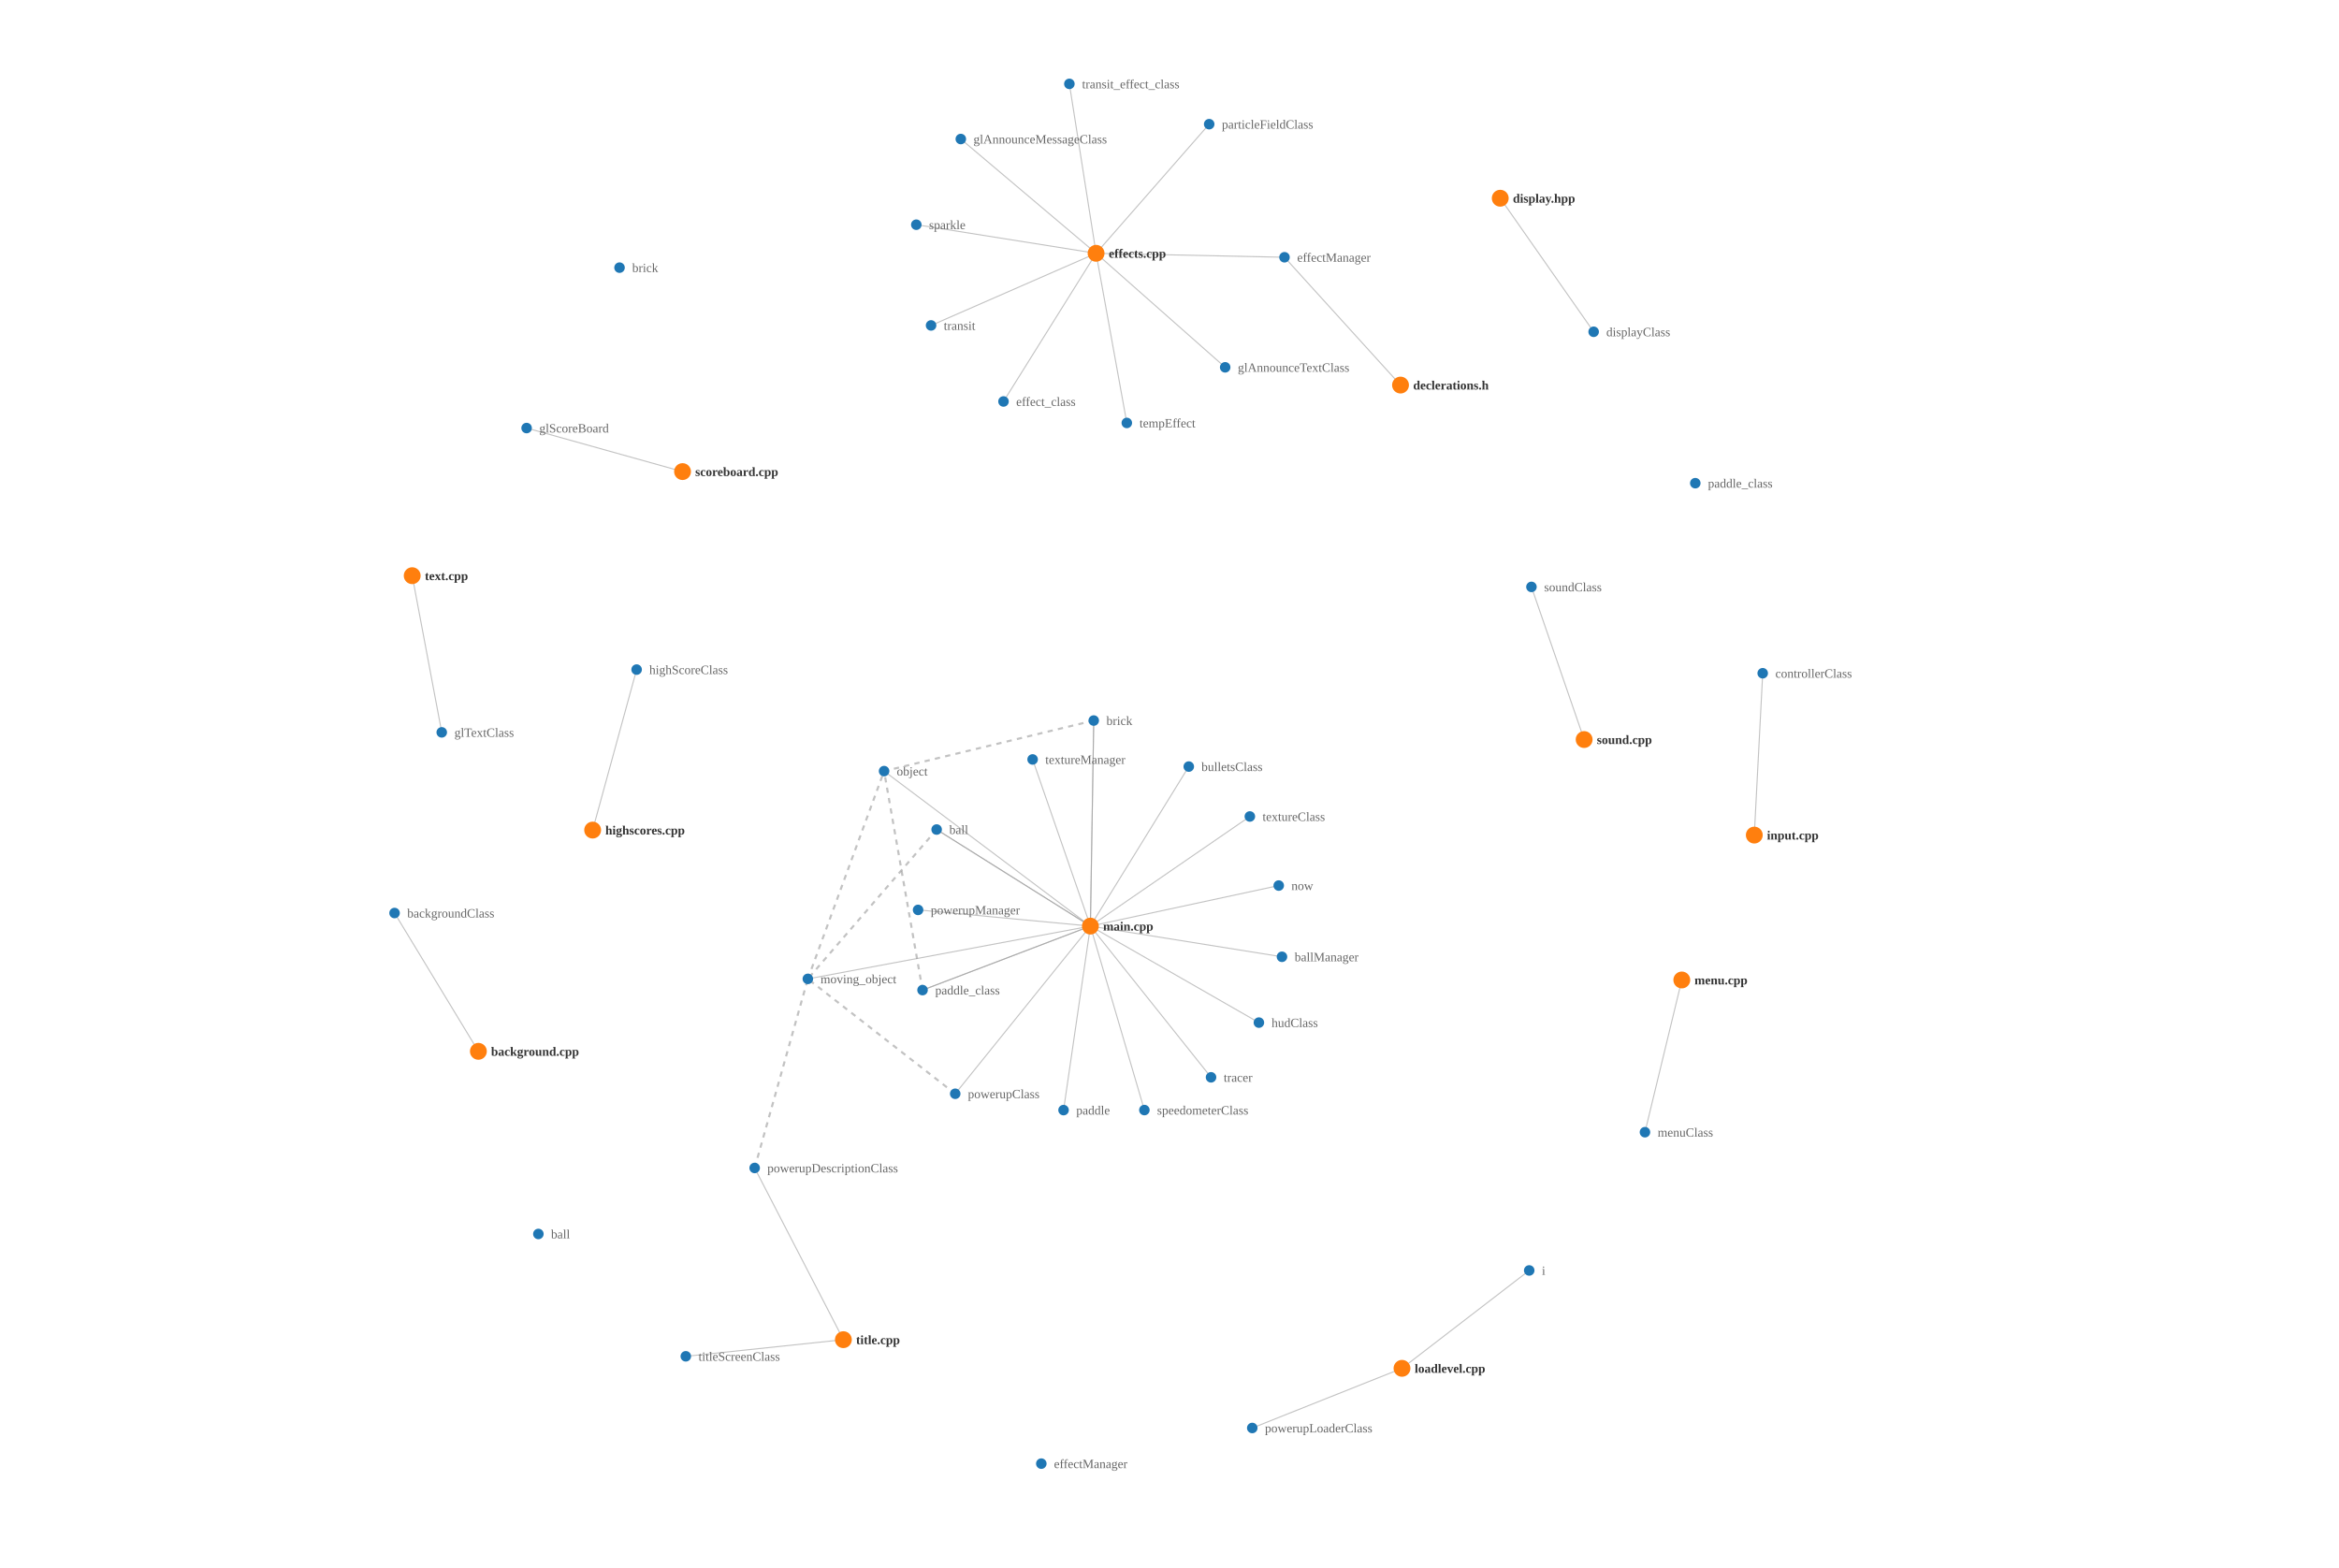
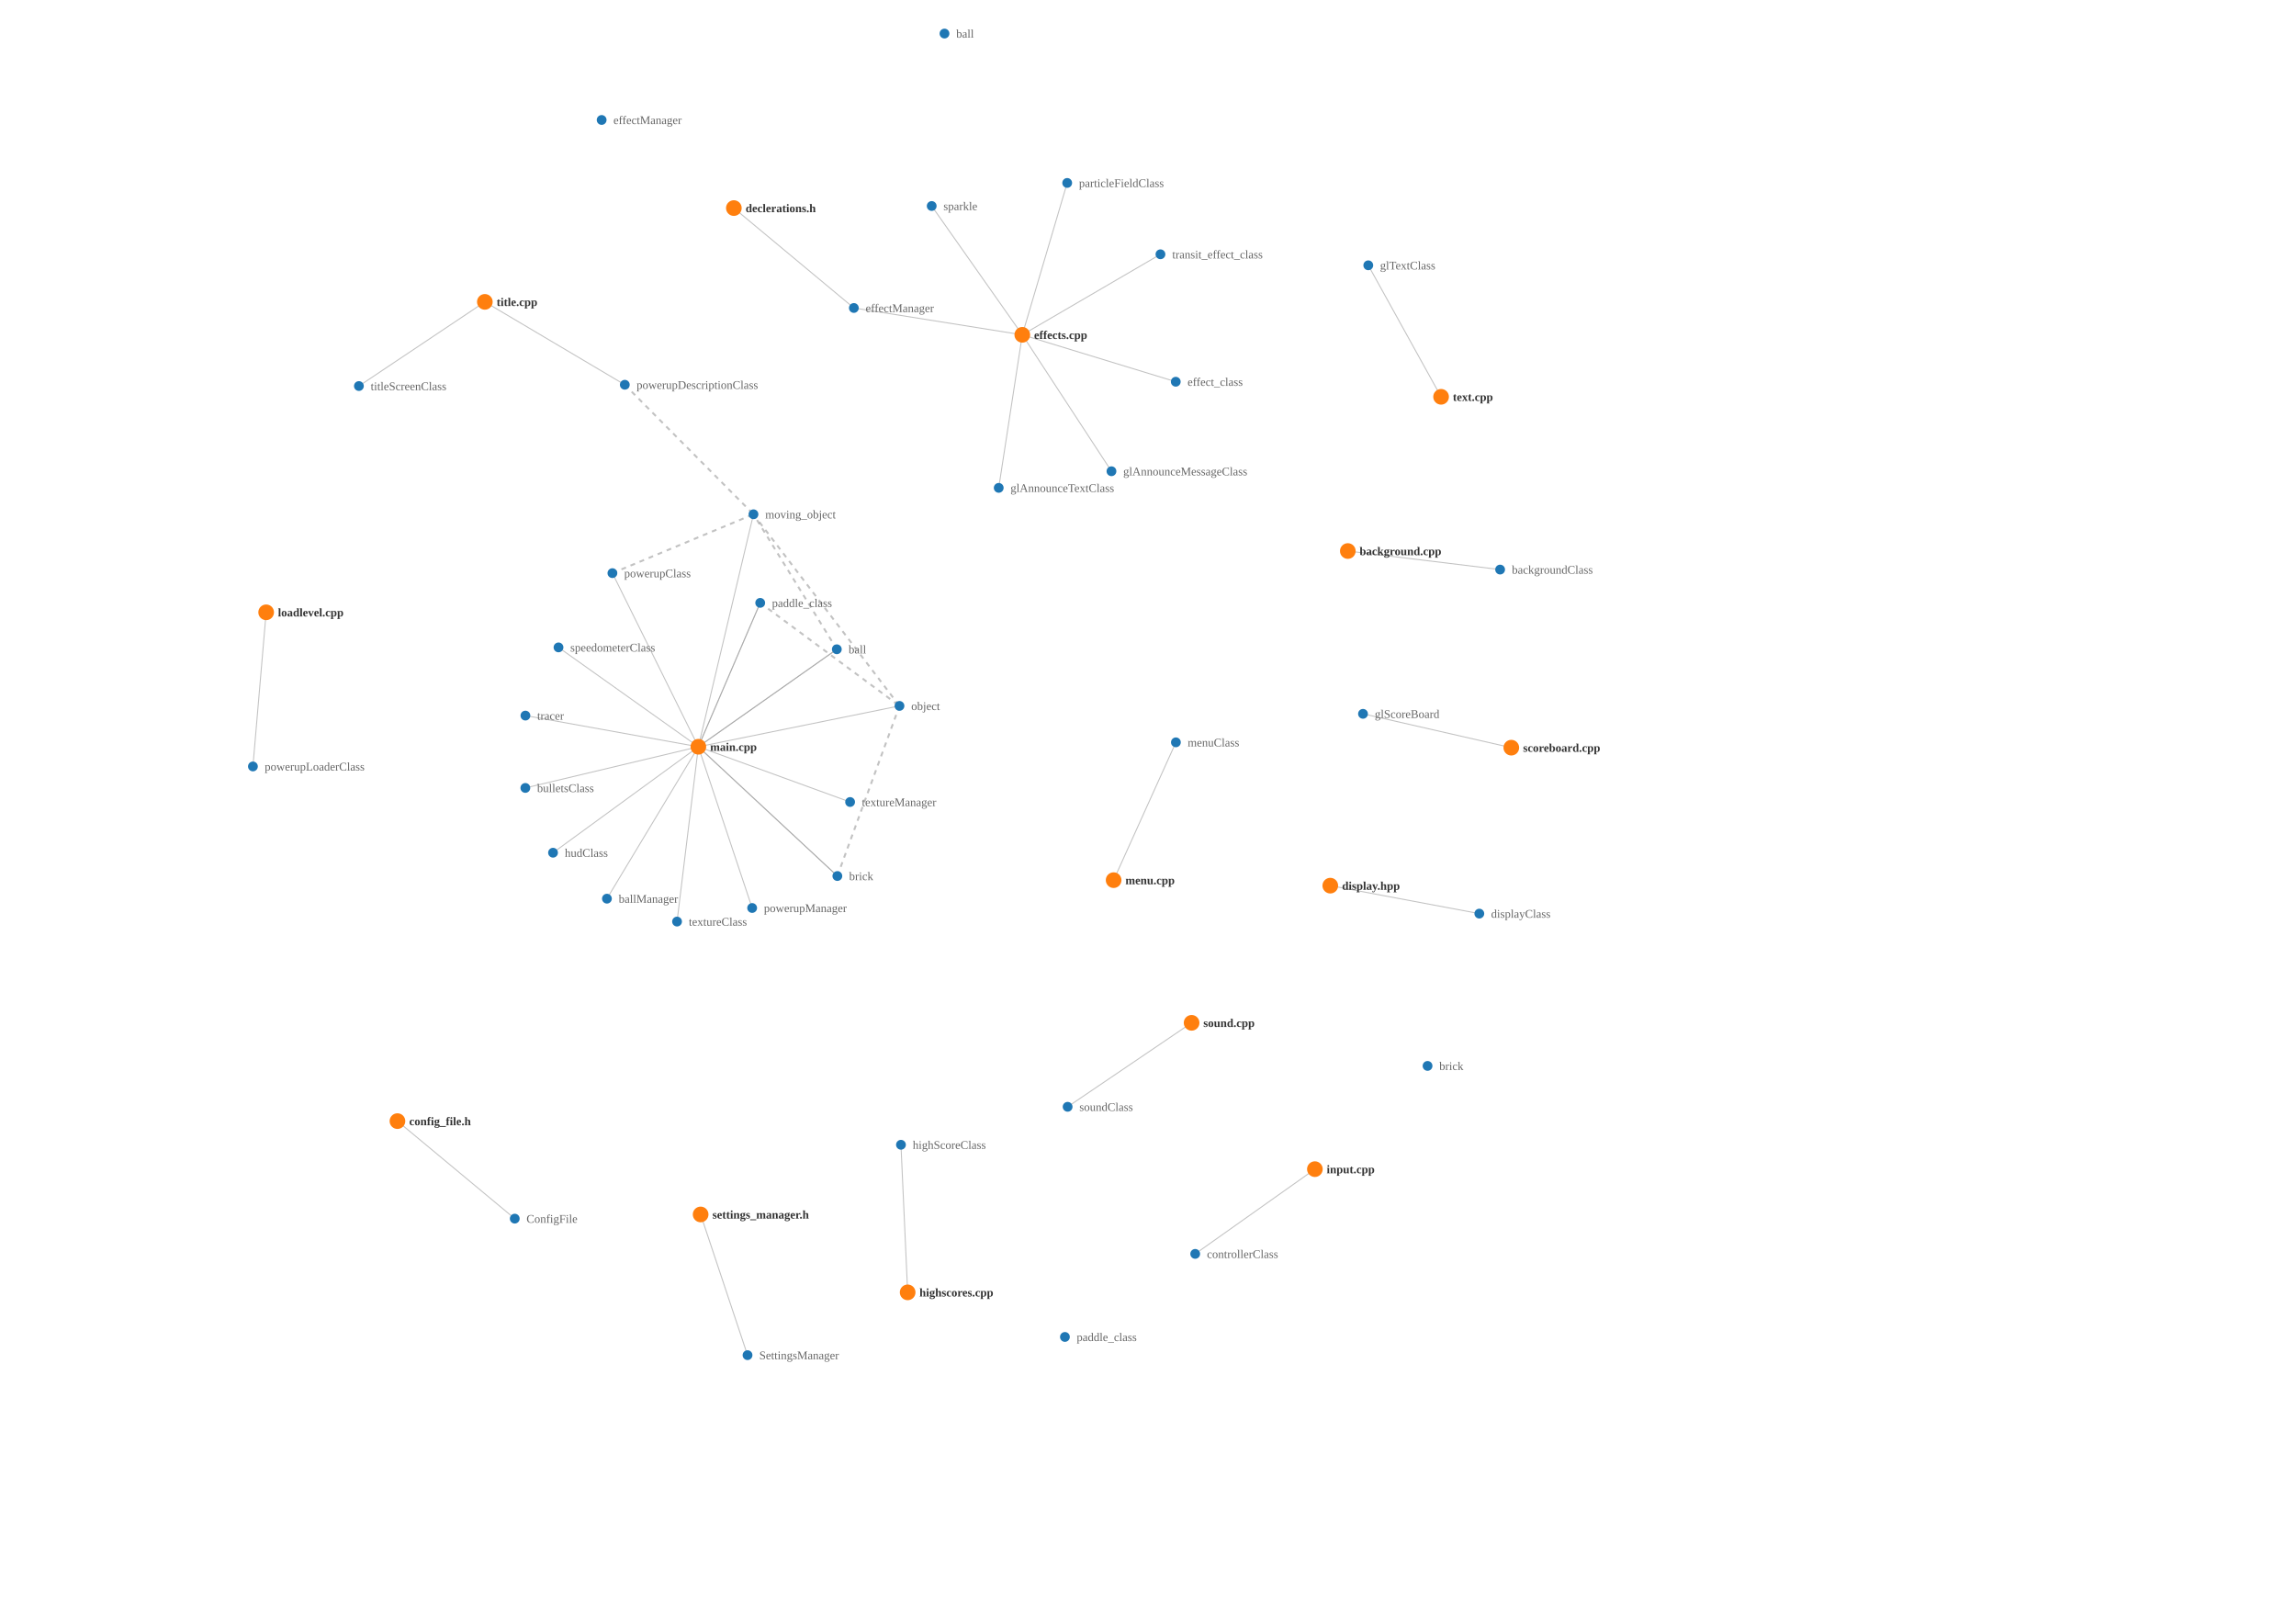
- <svg xmlns="http://www.w3.org/2000/svg" width="943" height="632">
+ <svg xmlns="http://www.w3.org/2000/svg" width="1680" height="1179">
  <style>
        .node { cursor: pointer; }
        .link { stroke: #999; stroke-opacity: 0.6; }
        .file { font-weight: bold; fill: #333; }
        .class { fill: #666; }
        circle { fill: #1f77b4; }
        .node circle[r="8"] { fill: #ff7f0e; }
    </style>
-   <g transform="translate(233.5285,173.5747) scale(0.4250529)">
+   <g transform="translate(61.75764,96.5123) scale(0.7169776)">
    <g>
-       <line class="link" stroke-dasharray="" stroke-width="1" x1="12.72" y1="379.02" x2="54.429" y2="226.776" />
-       <line class="link" stroke-dasharray="" stroke-width="1" x1="953.155" y1="293.128" x2="903.173" y2="148.346" />
-       <line class="link" stroke-dasharray="" stroke-width="1" x1="1045.782" y1="521.192" x2="1010.843" y2="665.581" />
-       <line class="link" stroke-dasharray="" stroke-width="1" x1="780.386" y1="889.559" x2="638.36" y2="946.15" />
-       <line class="link" stroke-dasharray="" stroke-width="1" x1="780.386" y1="889.559" x2="901.058" y2="796.716" />
-       <line class="link" stroke-dasharray="" stroke-width="1" x1="97.986" y1="38.962" x2="-49.918" y2="-2.332" />
-       <line class="link" stroke-dasharray="" stroke-width="1" x1="-95.659" y1="588.871" x2="-175.165" y2="457.691" />
-       <line class="link" stroke-dasharray="" stroke-width="1" x1="778.983" y1="-43.106" x2="668.948" y2="-164.331" />
-       <line class="link" stroke-dasharray="" stroke-width="1" x1="1114.545" y1="383.752" x2="1122.52" y2="230.245" />
-       <line class="link" stroke-dasharray="" stroke-width="1" x1="250.54" y1="862.383" x2="166.391" y2="699.511" />
-       <line class="link" stroke-dasharray="5,5" stroke-width="2" x1="166.391" y1="699.511" x2="216.83" y2="520.153" />
-       <line class="link" stroke-dasharray="" stroke-width="1" x1="250.54" y1="862.383" x2="101.081" y2="878.154" />
-       <line class="link" stroke-dasharray="" stroke-width="1" x1="490.225" y1="-168.092" x2="464.896" y2="-328.805" />
-       <line class="link" stroke-dasharray="" stroke-width="1" x1="490.225" y1="-168.092" x2="319.71" y2="-195.215" />
-       <line class="link" stroke-dasharray="" stroke-width="1" x1="490.225" y1="-168.092" x2="597.508" y2="-290.587" />
-       <line class="link" stroke-dasharray="" stroke-width="1" x1="490.225" y1="-168.092" x2="402.417" y2="-27.556" />
-       <line class="link" stroke-dasharray="" stroke-width="1" x1="490.225" y1="-168.092" x2="333.717" y2="-99.674" />
-       <line class="link" stroke-dasharray="" stroke-width="1" x1="490.225" y1="-168.092" x2="668.948" y2="-164.331" />
-       <line class="link" stroke-dasharray="" stroke-width="1" x1="490.225" y1="-168.092" x2="519.372" y2="-7.187" />
-       <line class="link" stroke-dasharray="" stroke-width="1" x1="490.225" y1="-168.092" x2="361.922" y2="-276.486" />
-       <line class="link" stroke-dasharray="" stroke-width="1" x1="490.225" y1="-168.092" x2="612.671" y2="-59.939" />
-       <line class="link" stroke-dasharray="" stroke-width="1" x1="873.576" y1="-220.343" x2="962.172" y2="-93.654" />
-       <line class="link" stroke-dasharray="" stroke-width="1" x1="-158.433" y1="137.705" x2="-130.409" y2="286.318" />
-       <line class="link" stroke-dasharray="" stroke-width="1" x1="484.842" y1="470.086" x2="339.001" y2="378.485" />
-       <line class="link" stroke-dasharray="" stroke-width="1" x1="484.842" y1="470.086" x2="325.624" y2="530.79" />
-       <line class="link" stroke-dasharray="" stroke-width="1" x1="484.842" y1="470.086" x2="636.078" y2="366.103" />
-       <line class="link" stroke-dasharray="" stroke-width="1" x1="484.842" y1="470.086" x2="430.036" y2="312.006" />
-       <line class="link" stroke-dasharray="" stroke-width="1" x1="484.842" y1="470.086" x2="289.143" y2="323.074" />
-       <line class="link" stroke-dasharray="" stroke-width="1" x1="484.842" y1="470.086" x2="325.624" y2="530.79" />
-       <line class="link" stroke-dasharray="5,5" stroke-width="2" x1="325.624" y1="530.79" x2="289.143" y2="323.074" />
-       <line class="link" stroke-dasharray="" stroke-width="1" x1="484.842" y1="470.086" x2="487.998" y2="275.102" />
-       <line class="link" stroke-dasharray="" stroke-width="1" x1="484.842" y1="470.086" x2="487.998" y2="275.102" />
-       <line class="link" stroke-dasharray="5,5" stroke-width="2" x1="487.998" y1="275.102" x2="289.143" y2="323.074" />
-       <line class="link" stroke-dasharray="" stroke-width="1" x1="484.842" y1="470.086" x2="216.83" y2="520.153" />
-       <line class="link" stroke-dasharray="5,5" stroke-width="2" x1="216.83" y1="520.153" x2="289.143" y2="323.074" />
-       <line class="link" stroke-dasharray="" stroke-width="1" x1="484.842" y1="470.086" x2="578.139" y2="318.771" />
-       <line class="link" stroke-dasharray="" stroke-width="1" x1="484.842" y1="470.086" x2="599.261" y2="613.52" />
-       <line class="link" stroke-dasharray="" stroke-width="1" x1="484.842" y1="470.086" x2="339.001" y2="378.485" />
-       <line class="link" stroke-dasharray="5,5" stroke-width="2" x1="339.001" y1="378.485" x2="216.83" y2="520.153" />
-       <line class="link" stroke-dasharray="" stroke-width="1" x1="484.842" y1="470.086" x2="666.547" y2="499.2" />
-       <line class="link" stroke-dasharray="" stroke-width="1" x1="484.842" y1="470.086" x2="356.618" y2="629.126" />
-       <line class="link" stroke-dasharray="5,5" stroke-width="2" x1="356.618" y1="629.126" x2="216.83" y2="520.153" />
-       <line class="link" stroke-dasharray="" stroke-width="1" x1="484.842" y1="470.086" x2="321.393" y2="454.729" />
-       <line class="link" stroke-dasharray="" stroke-width="1" x1="484.842" y1="470.086" x2="644.656" y2="561.627" />
-       <line class="link" stroke-dasharray="" stroke-width="1" x1="484.842" y1="470.086" x2="536.042" y2="644.583" />
-       <line class="link" stroke-dasharray="" stroke-width="1" x1="484.842" y1="470.086" x2="663.466" y2="431.632" />
-       <line class="link" stroke-dasharray="" stroke-width="1" x1="484.842" y1="470.086" x2="459.379" y2="644.622" />
+       <line class="link" stroke-dasharray="" stroke-width="1" x1="840.168" y1="1184.126" x2="833.334" y2="1033.532" />
+       <line class="link" stroke-dasharray="" stroke-width="1" x1="1129.943" y1="909.094" x2="1003.425" y2="994.781" />
+       <line class="link" stroke-dasharray="" stroke-width="1" x1="1050.371" y1="763.512" x2="1113.922" y2="622.874" />
+       <line class="link" stroke-dasharray="" stroke-width="1" x1="185.492" y1="490.208" x2="171.98" y2="647.484" />
+       <line class="link" stroke-dasharray="" stroke-width="1" x1="628.892" y1="1104.635" x2="676.753" y2="1248.207" />
+       <line class="link" stroke-dasharray="" stroke-width="1" x1="1456.219" y1="628.321" x2="1304.875" y2="593.788" />
+       <line class="link" stroke-dasharray="" stroke-width="1" x1="1289.369" y1="427.667" x2="1444.801" y2="446.589" />
+       <line class="link" stroke-dasharray="" stroke-width="1" x1="662.793" y1="77.72" x2="785.261" y2="179.652" />
+       <line class="link" stroke-dasharray="" stroke-width="1" x1="319.478" y1="1009.391" x2="439.192" y2="1108.909" />
+       <line class="link" stroke-dasharray="" stroke-width="1" x1="1255.758" y1="1058.406" x2="1133.624" y2="1144.87" />
+       <line class="link" stroke-dasharray="" stroke-width="1" x1="408.671" y1="173.426" x2="551.503" y2="257.999" />
+       <line class="link" stroke-dasharray="5,5" stroke-width="2" x1="551.503" y1="257.999" x2="682.816" y2="390.164" />
+       <line class="link" stroke-dasharray="" stroke-width="1" x1="408.671" y1="173.426" x2="280.14" y2="259.311" />
+       <line class="link" stroke-dasharray="" stroke-width="1" x1="957.164" y1="207.046" x2="1098.161" y2="124.866" />
+       <line class="link" stroke-dasharray="" stroke-width="1" x1="957.164" y1="207.046" x2="864.704" y2="75.598" />
+       <line class="link" stroke-dasharray="" stroke-width="1" x1="957.164" y1="207.046" x2="1002.986" y2="52.059" />
+       <line class="link" stroke-dasharray="" stroke-width="1" x1="957.164" y1="207.046" x2="1113.779" y2="254.918" />
+       <line class="link" stroke-dasharray="" stroke-width="1" x1="957.164" y1="207.046" x2="785.261" y2="179.652" />
+       <line class="link" stroke-dasharray="" stroke-width="1" x1="957.164" y1="207.046" x2="1048.161" y2="346.255" />
+       <line class="link" stroke-dasharray="" stroke-width="1" x1="957.164" y1="207.046" x2="933.102" y2="363.213" />
+       <line class="link" stroke-dasharray="" stroke-width="1" x1="1271.482" y1="769.12" x2="1423.575" y2="797.655" />
+       <line class="link" stroke-dasharray="" stroke-width="1" x1="1384.554" y1="270.294" x2="1310.259" y2="136.112" />
+       <line class="link" stroke-dasharray="" stroke-width="1" x1="626.564" y1="627.389" x2="767.877" y2="527.919" />
+       <line class="link" stroke-dasharray="" stroke-width="1" x1="626.564" y1="627.389" x2="689.69" y2="480.559" />
+       <line class="link" stroke-dasharray="" stroke-width="1" x1="626.564" y1="627.389" x2="604.822" y2="805.777" />
+       <line class="link" stroke-dasharray="" stroke-width="1" x1="626.564" y1="627.389" x2="781.432" y2="683.771" />
+       <line class="link" stroke-dasharray="" stroke-width="1" x1="626.564" y1="627.389" x2="831.812" y2="585.703" />
+       <line class="link" stroke-dasharray="" stroke-width="1" x1="626.564" y1="627.389" x2="689.69" y2="480.559" />
+       <line class="link" stroke-dasharray="5,5" stroke-width="2" x1="689.69" y1="480.559" x2="831.812" y2="585.703" />
+       <line class="link" stroke-dasharray="" stroke-width="1" x1="626.564" y1="627.389" x2="768.428" y2="759.299" />
+       <line class="link" stroke-dasharray="" stroke-width="1" x1="626.564" y1="627.389" x2="768.428" y2="759.299" />
+       <line class="link" stroke-dasharray="5,5" stroke-width="2" x1="768.428" y1="759.299" x2="831.812" y2="585.703" />
+       <line class="link" stroke-dasharray="" stroke-width="1" x1="626.564" y1="627.389" x2="682.816" y2="390.164" />
+       <line class="link" stroke-dasharray="5,5" stroke-width="2" x1="682.816" y1="390.164" x2="831.812" y2="585.703" />
+       <line class="link" stroke-dasharray="" stroke-width="1" x1="626.564" y1="627.389" x2="450.002" y2="669.405" />
+       <line class="link" stroke-dasharray="" stroke-width="1" x1="626.564" y1="627.389" x2="450.08" y2="595.589" />
+       <line class="link" stroke-dasharray="" stroke-width="1" x1="626.564" y1="627.389" x2="767.877" y2="527.919" />
+       <line class="link" stroke-dasharray="5,5" stroke-width="2" x1="767.877" y1="527.919" x2="682.816" y2="390.164" />
+       <line class="link" stroke-dasharray="" stroke-width="1" x1="626.564" y1="627.389" x2="533.264" y2="782.402" />
+       <line class="link" stroke-dasharray="" stroke-width="1" x1="626.564" y1="627.389" x2="538.858" y2="450.226" />
+       <line class="link" stroke-dasharray="5,5" stroke-width="2" x1="538.858" y1="450.226" x2="682.816" y2="390.164" />
+       <line class="link" stroke-dasharray="" stroke-width="1" x1="626.564" y1="627.389" x2="681.464" y2="791.904" />
+       <line class="link" stroke-dasharray="" stroke-width="1" x1="626.564" y1="627.389" x2="478.265" y2="735.512" />
+       <line class="link" stroke-dasharray="" stroke-width="1" x1="626.564" y1="627.389" x2="483.844" y2="526.001" />
    </g>
    <g>
-       <g class="node" transform="translate(12.71993,379.0205)">
+       <g class="node" transform="translate(840.1681,1184.126)">
        <circle r="8" fill="#ff7f0e" />
        <text dx="12" dy=".35em" class="file">highscores.cpp</text>
      </g>
-       <g class="node" transform="translate(54.42911,226.7763)">
+       <g class="node" transform="translate(833.3338,1033.532)">
        <circle r="5" fill="#1f77b4" />
        <text dx="12" dy=".35em" class="class">highScoreClass</text>
      </g>
-       <g class="node" transform="translate(953.1547,293.1282)">
+       <g class="node" transform="translate(1129.943,909.094)">
        <circle r="8" fill="#ff7f0e" />
        <text dx="12" dy=".35em" class="file">sound.cpp</text>
      </g>
-       <g class="node" transform="translate(903.1734,148.3455)">
+       <g class="node" transform="translate(1003.425,994.7814)">
        <circle r="5" fill="#1f77b4" />
        <text dx="12" dy=".35em" class="class">soundClass</text>
      </g>
-       <g class="node" transform="translate(1045.782,521.192)">
+       <g class="node" transform="translate(1050.371,763.5122)">
        <circle r="8" fill="#ff7f0e" />
        <text dx="12" dy=".35em" class="file">menu.cpp</text>
      </g>
-       <g class="node" transform="translate(1010.843,665.5808)">
+       <g class="node" transform="translate(1113.922,622.8739)">
        <circle r="5" fill="#1f77b4" />
        <text dx="12" dy=".35em" class="class">menuClass</text>
      </g>
-       <g class="node" transform="translate(780.3861,889.5591)">
+       <g class="node" transform="translate(185.4916,490.2075)">
        <circle r="8" fill="#ff7f0e" />
        <text dx="12" dy=".35em" class="file">loadlevel.cpp</text>
      </g>
-       <g class="node" transform="translate(638.3602,946.1496)">
+       <g class="node" transform="translate(171.9803,647.484)">
        <circle r="5" fill="#1f77b4" />
        <text dx="12" dy=".35em" class="class">powerupLoaderClass</text>
      </g>
-       <g class="node" transform="translate(901.058,796.7155)">
-         <circle r="5" fill="#1f77b4" />
-         <text dx="12" dy=".35em" class="class">i</text>
-       </g>
-       <g class="node" transform="translate(97.98576,38.96173)">
+       <g class="node" transform="translate(628.8916,1104.635)">
+         <circle r="8" fill="#ff7f0e" />
+         <text dx="12" dy=".35em" class="file">settings_manager.h</text>
+       </g>
+       <g class="node" transform="translate(676.7532,1248.207)">
+         <circle r="5" fill="#1f77b4" />
+         <text dx="12" dy=".35em" class="class">SettingsManager</text>
+       </g>
+       <g class="node" transform="translate(1456.219,628.3209)">
        <circle r="8" fill="#ff7f0e" />
        <text dx="12" dy=".35em" class="file">scoreboard.cpp</text>
      </g>
-       <g class="node" transform="translate(-49.91842,-2.332433)">
+       <g class="node" transform="translate(1304.875,593.7884)">
        <circle r="5" fill="#1f77b4" />
        <text dx="12" dy=".35em" class="class">glScoreBoard</text>
      </g>
-       <g class="node" transform="translate(-95.65899,588.8715)">
+       <g class="node" transform="translate(1289.369,427.6672)">
        <circle r="8" fill="#ff7f0e" />
        <text dx="12" dy=".35em" class="file">background.cpp</text>
      </g>
-       <g class="node" transform="translate(-175.1647,457.6907)">
+       <g class="node" transform="translate(1444.801,446.589)">
        <circle r="5" fill="#1f77b4" />
        <text dx="12" dy=".35em" class="class">backgroundClass</text>
      </g>
-       <g class="node" transform="translate(778.9827,-43.1062)">
+       <g class="node" transform="translate(662.7933,77.71972)">
        <circle r="8" fill="#ff7f0e" />
        <text dx="12" dy=".35em" class="file">declerations.h</text>
      </g>
-       <g class="node" transform="translate(438.2821,979.9616)">
+       <g class="node" transform="translate(527.8706,-12.20078)">
        <circle r="5" fill="#1f77b4" />
        <text dx="12" dy=".35em" class="class">effectManager</text>
      </g>
-       <g class="node" transform="translate(1114.545,383.7516)">
+       <g class="node" transform="translate(319.4778,1009.391)">
+         <circle r="8" fill="#ff7f0e" />
+         <text dx="12" dy=".35em" class="file">config_file.h</text>
+       </g>
+       <g class="node" transform="translate(439.1924,1108.909)">
+         <circle r="5" fill="#1f77b4" />
+         <text dx="12" dy=".35em" class="class">ConfigFile</text>
+       </g>
+       <g class="node" transform="translate(1255.758,1058.406)">
        <circle r="8" fill="#ff7f0e" />
        <text dx="12" dy=".35em" class="file">input.cpp</text>
      </g>
-       <g class="node" transform="translate(1122.52,230.2449)">
+       <g class="node" transform="translate(1133.624,1144.87)">
        <circle r="5" fill="#1f77b4" />
        <text dx="12" dy=".35em" class="class">controllerClass</text>
      </g>
-       <g class="node" transform="translate(250.5399,862.3834)">
+       <g class="node" transform="translate(408.6706,173.4258)">
        <circle r="8" fill="#ff7f0e" />
        <text dx="12" dy=".35em" class="file">title.cpp</text>
      </g>
-       <g class="node" transform="translate(166.3908,699.5109)">
+       <g class="node" transform="translate(551.5034,257.9995)">
        <circle r="5" fill="#1f77b4" />
        <text dx="12" dy=".35em" class="class">powerupDescriptionClass</text>
      </g>
-       <g class="node" transform="translate(101.0812,878.1545)">
+       <g class="node" transform="translate(280.1398,259.3105)">
        <circle r="5" fill="#1f77b4" />
        <text dx="12" dy=".35em" class="class">titleScreenClass</text>
      </g>
-       <g class="node" transform="translate(490.2252,-168.0924)">
+       <g class="node" transform="translate(957.1644,207.0458)">
        <circle r="8" fill="#ff7f0e" />
        <text dx="12" dy=".35em" class="file">effects.cpp</text>
      </g>
-       <g class="node" transform="translate(464.8964,-328.8046)">
+       <g class="node" transform="translate(1098.161,124.8662)">
        <circle r="5" fill="#1f77b4" />
        <text dx="12" dy=".35em" class="class">transit_effect_class</text>
      </g>
-       <g class="node" transform="translate(319.7101,-195.2153)">
+       <g class="node" transform="translate(864.7044,75.59833)">
        <circle r="5" fill="#1f77b4" />
        <text dx="12" dy=".35em" class="class">sparkle</text>
      </g>
-       <g class="node" transform="translate(597.5078,-290.5874)">
+       <g class="node" transform="translate(1002.986,52.05896)">
        <circle r="5" fill="#1f77b4" />
        <text dx="12" dy=".35em" class="class">particleFieldClass</text>
      </g>
-       <g class="node" transform="translate(402.4172,-27.55599)">
+       <g class="node" transform="translate(1113.779,254.9175)">
        <circle r="5" fill="#1f77b4" />
        <text dx="12" dy=".35em" class="class">effect_class</text>
      </g>
-       <g class="node" transform="translate(333.7167,-99.67352)">
-         <circle r="5" fill="#1f77b4" />
-         <text dx="12" dy=".35em" class="class">transit</text>
-       </g>
-       <g class="node" transform="translate(668.9476,-164.3313)">
+       <g class="node" transform="translate(785.2615,179.6524)">
        <circle r="5" fill="#1f77b4" />
        <text dx="12" dy=".35em" class="class">effectManager</text>
      </g>
-       <g class="node" transform="translate(519.3719,-7.18664)">
-         <circle r="5" fill="#1f77b4" />
-         <text dx="12" dy=".35em" class="class">tempEffect</text>
-       </g>
-       <g class="node" transform="translate(361.9222,-276.486)">
+       <g class="node" transform="translate(1048.161,346.2554)">
        <circle r="5" fill="#1f77b4" />
        <text dx="12" dy=".35em" class="class">glAnnounceMessageClass</text>
      </g>
-       <g class="node" transform="translate(612.6711,-59.93877)">
+       <g class="node" transform="translate(933.1024,363.2128)">
        <circle r="5" fill="#1f77b4" />
        <text dx="12" dy=".35em" class="class">glAnnounceTextClass</text>
      </g>
-       <g class="node" transform="translate(873.5759,-220.3428)">
+       <g class="node" transform="translate(1271.482,769.1201)">
        <circle r="8" fill="#ff7f0e" />
        <text dx="12" dy=".35em" class="file">display.hpp</text>
      </g>
-       <g class="node" transform="translate(962.1717,-93.6542)">
+       <g class="node" transform="translate(1423.575,797.6554)">
        <circle r="5" fill="#1f77b4" />
        <text dx="12" dy=".35em" class="class">displayClass</text>
      </g>
-       <g class="node" transform="translate(-158.4333,137.7046)">
+       <g class="node" transform="translate(1384.554,270.2942)">
        <circle r="8" fill="#ff7f0e" />
        <text dx="12" dy=".35em" class="file">text.cpp</text>
      </g>
-       <g class="node" transform="translate(-130.4094,286.3185)">
+       <g class="node" transform="translate(1310.259,136.1123)">
        <circle r="5" fill="#1f77b4" />
        <text dx="12" dy=".35em" class="class">glTextClass</text>
      </g>
-       <g class="node" transform="translate(484.8423,470.0857)">
+       <g class="node" transform="translate(626.5645,627.389)">
        <circle r="8" fill="#ff7f0e" />
        <text dx="12" dy=".35em" class="file">main.cpp</text>
      </g>
-       <g class="node" transform="translate(-38.75964,762.1138)">
+       <g class="node" transform="translate(877.7563,-100.3582)">
        <circle r="5" fill="#1f77b4" />
        <text dx="12" dy=".35em" class="class">ball</text>
      </g>
-       <g class="node" transform="translate(1058.577,49.95914)">
+       <g class="node" transform="translate(1000.668,1229.62)">
        <circle r="5" fill="#1f77b4" />
        <text dx="12" dy=".35em" class="class">paddle_class</text>
      </g>
-       <g class="node" transform="translate(636.0782,366.103)">
+       <g class="node" transform="translate(604.8222,805.7766)">
        <circle r="5" fill="#1f77b4" />
        <text dx="12" dy=".35em" class="class">textureClass</text>
      </g>
-       <g class="node" transform="translate(430.0359,312.0059)">
+       <g class="node" transform="translate(781.4317,683.7707)">
        <circle r="5" fill="#1f77b4" />
        <text dx="12" dy=".35em" class="class">textureManager</text>
      </g>
-       <g class="node" transform="translate(289.143,323.0738)">
+       <g class="node" transform="translate(831.8124,585.703)">
        <circle r="5" fill="#1f77b4" />
        <text dx="12" dy=".35em" class="class">object</text>
      </g>
-       <g class="node" transform="translate(325.6236,530.7904)">
+       <g class="node" transform="translate(689.6904,480.5592)">
        <circle r="5" fill="#1f77b4" />
        <text dx="12" dy=".35em" class="class">paddle_class</text>
      </g>
-       <g class="node" transform="translate(38.21909,-154.4867)">
+       <g class="node" transform="translate(1370.74,953.0502)">
        <circle r="5" fill="#1f77b4" />
        <text dx="12" dy=".35em" class="class">brick</text>
      </g>
-       <g class="node" transform="translate(487.9977,275.1021)">
+       <g class="node" transform="translate(768.4277,759.2991)">
        <circle r="5" fill="#1f77b4" />
        <text dx="12" dy=".35em" class="class">brick</text>
      </g>
-       <g class="node" transform="translate(216.83,520.1528)">
+       <g class="node" transform="translate(682.8156,390.1639)">
        <circle r="5" fill="#1f77b4" />
        <text dx="12" dy=".35em" class="class">moving_object</text>
      </g>
-       <g class="node" transform="translate(578.1394,318.7707)">
+       <g class="node" transform="translate(450.0021,669.4053)">
        <circle r="5" fill="#1f77b4" />
        <text dx="12" dy=".35em" class="class">bulletsClass</text>
      </g>
-       <g class="node" transform="translate(599.261,613.5201)">
+       <g class="node" transform="translate(450.0804,595.5892)">
        <circle r="5" fill="#1f77b4" />
        <text dx="12" dy=".35em" class="class">tracer</text>
      </g>
-       <g class="node" transform="translate(339.0011,378.4854)">
+       <g class="node" transform="translate(767.8767,527.9186)">
        <circle r="5" fill="#1f77b4" />
        <text dx="12" dy=".35em" class="class">ball</text>
      </g>
-       <g class="node" transform="translate(666.5471,499.2001)">
+       <g class="node" transform="translate(533.2638,782.4025)">
        <circle r="5" fill="#1f77b4" />
        <text dx="12" dy=".35em" class="class">ballManager</text>
      </g>
-       <g class="node" transform="translate(356.6182,629.1257)">
+       <g class="node" transform="translate(538.858,450.226)">
        <circle r="5" fill="#1f77b4" />
        <text dx="12" dy=".35em" class="class">powerupClass</text>
      </g>
-       <g class="node" transform="translate(321.3934,454.7294)">
+       <g class="node" transform="translate(681.4643,791.9043)">
        <circle r="5" fill="#1f77b4" />
        <text dx="12" dy=".35em" class="class">powerupManager</text>
      </g>
-       <g class="node" transform="translate(644.6563,561.6272)">
+       <g class="node" transform="translate(478.265,735.5124)">
        <circle r="5" fill="#1f77b4" />
        <text dx="12" dy=".35em" class="class">hudClass</text>
      </g>
-       <g class="node" transform="translate(536.042,644.5831)">
+       <g class="node" transform="translate(483.8436,526.0013)">
        <circle r="5" fill="#1f77b4" />
        <text dx="12" dy=".35em" class="class">speedometerClass</text>
-       </g>
-       <g class="node" transform="translate(663.4656,431.6323)">
-         <circle r="5" fill="#1f77b4" />
-         <text dx="12" dy=".35em" class="class">now</text>
-       </g>
-       <g class="node" transform="translate(459.3787,644.6216)">
-         <circle r="5" fill="#1f77b4" />
-         <text dx="12" dy=".35em" class="class">paddle</text>
      </g>
    </g>
  </g>
</svg>
